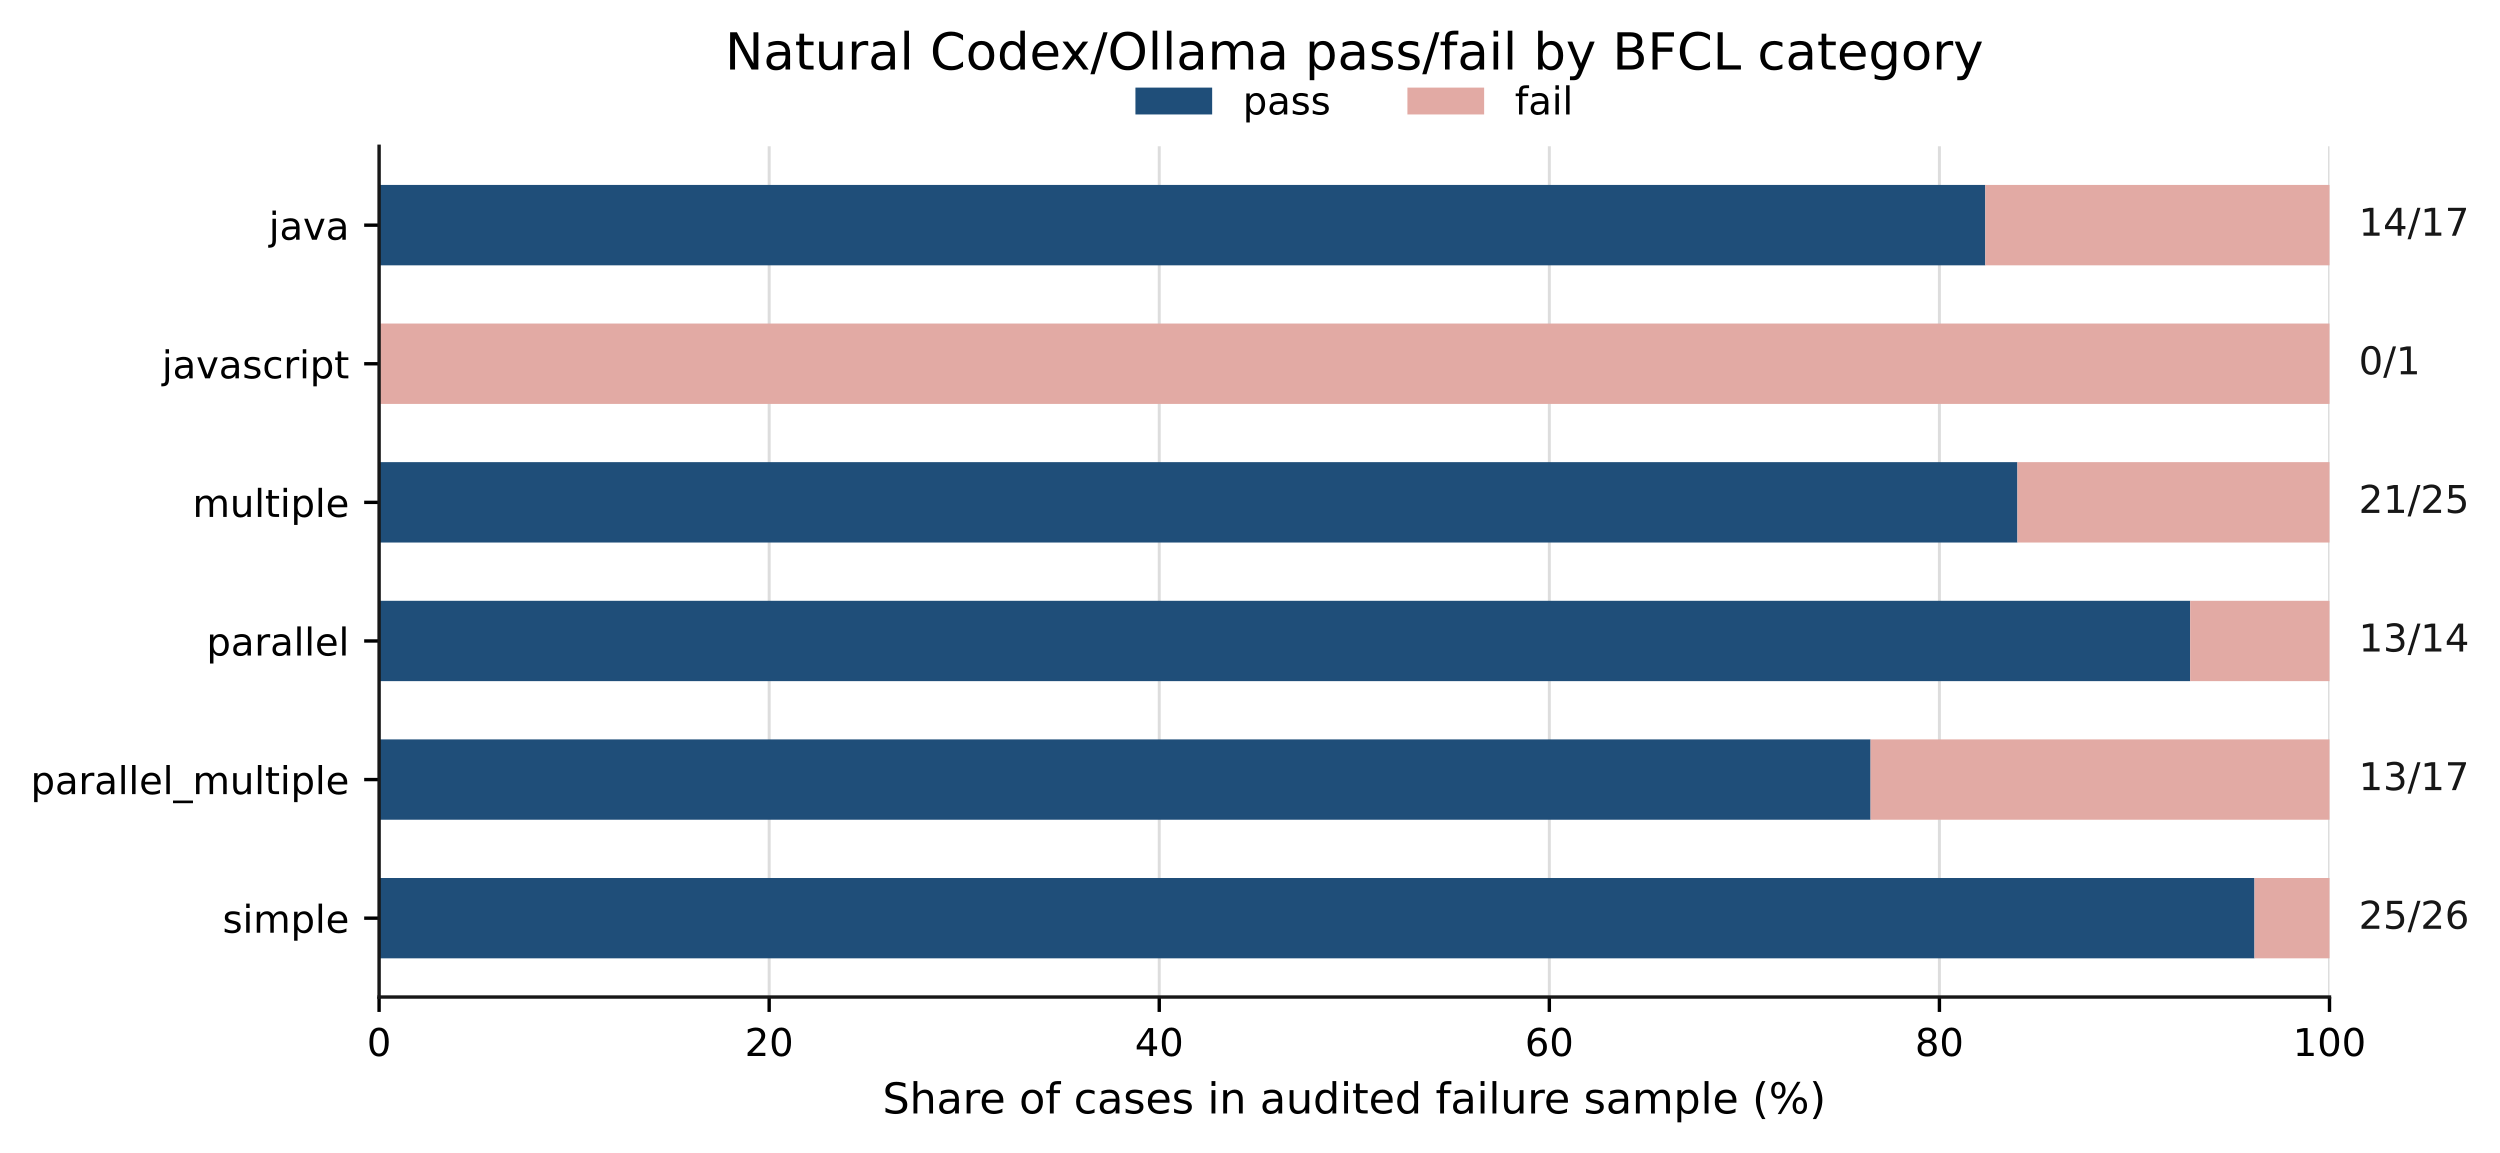
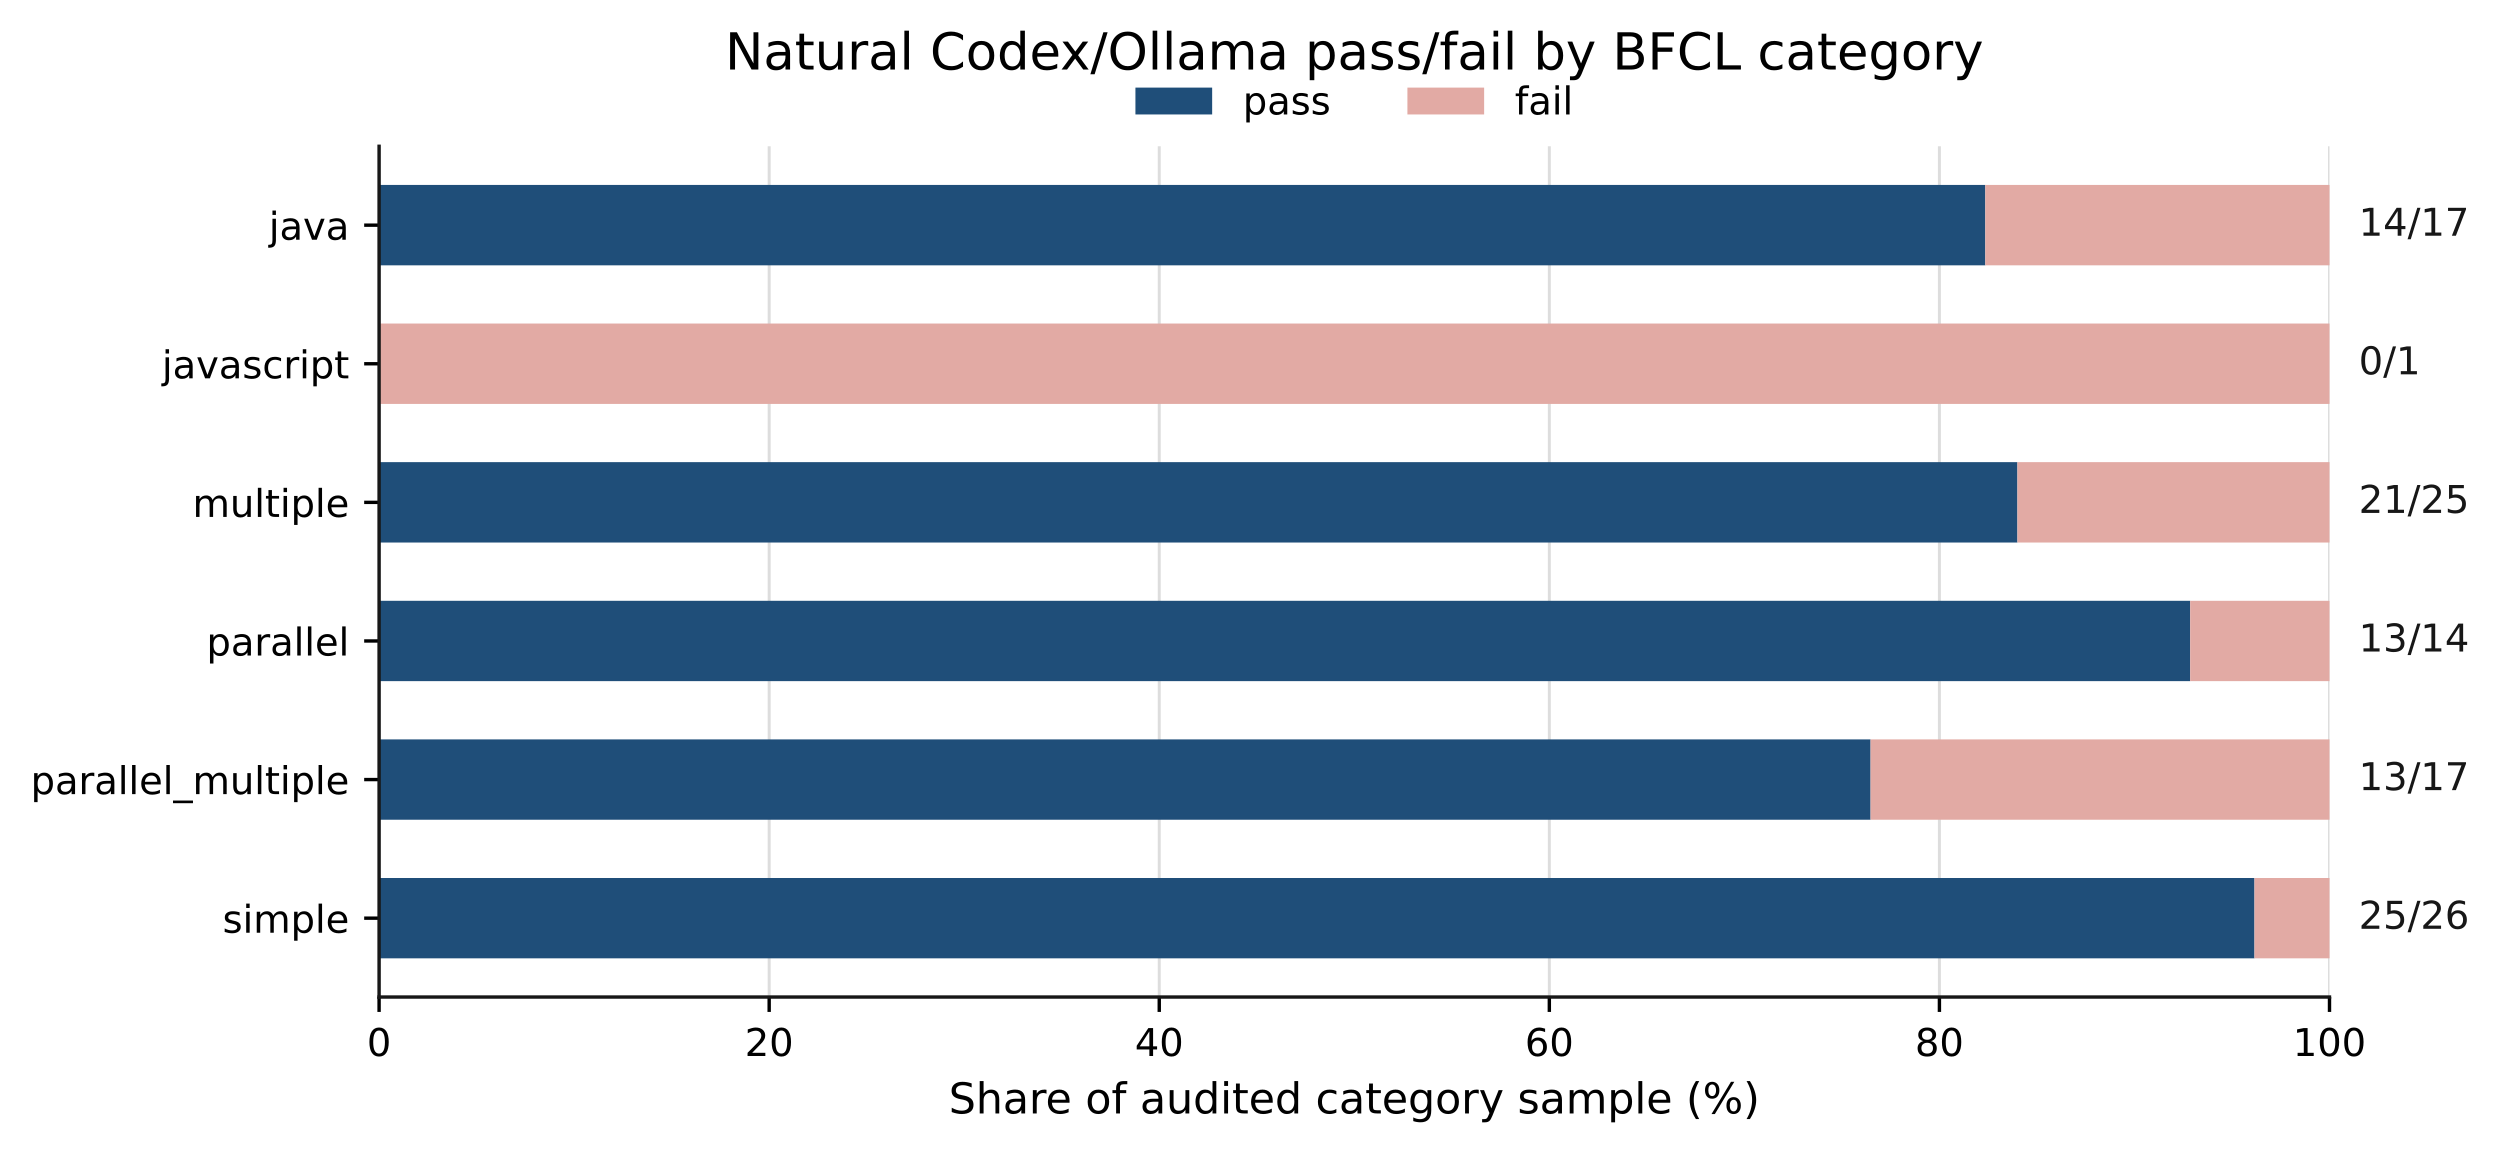
<svg xmlns="http://www.w3.org/2000/svg" xmlns:xlink="http://www.w3.org/1999/xlink" width="586.494pt" height="270.491pt" viewBox="0 0 586.494 270.491" version="1.1">
  <defs>
    <style type="text/css">*{stroke-linejoin: round; stroke-linecap: butt}</style>
  </defs>
  <g id="figure_1">
    <g id="patch_1">
      <path d="M 0 270.491  L 586.494 270.491  L 586.494 0  L 0 0  z " style="fill: #ffffff" />
    </g>
    <g id="axes_1">
      <g id="patch_2">
        <path d="M 88.934 233.902  L 546.494 233.902  L 546.494 34.318  L 88.934 34.318  z " style="fill: #ffffff" />
      </g>
      <g id="matplotlib.axis_1">
        <g id="xtick_1">
          <g id="line2d_1">
-             <path d="M 88.934 233.902  L 88.934 34.318  " clip-path="url(#p6a7d05f46f)" style="fill: none; stroke: #dddddd; stroke-width: 0.7; stroke-linecap: square" />
+             <path d="M 88.934 233.902  L 88.934 34.318  " clip-path="url(#p9cceabc64c)" style="fill: none; stroke: #dddddd; stroke-width: 0.7; stroke-linecap: square" />
          </g>
          <g id="line2d_2">
            <defs>
-               <path id="mc7c9128665" d="M 0 0  L 0 3.5  " style="stroke: #000000; stroke-width: 0.8" />
+               <path id="mf9ac090a3a" d="M 0 0  L 0 3.5  " style="stroke: #000000; stroke-width: 0.8" />
            </defs>
            <g>
-               <use xlink:href="#mc7c9128665" x="88.934" y="233.902" style="stroke: #000000; stroke-width: 0.8" />
+               <use xlink:href="#mf9ac090a3a" x="88.934" y="233.902" style="stroke: #000000; stroke-width: 0.8" />
            </g>
          </g>
          <g id="text_1">
            <text style="font-size: 9px; font-family: 'DejaVu Sans'; text-anchor: middle" x="88.934" y="247.741" transform="rotate(-0 88.93375 247.7407)">0</text>
          </g>
        </g>
        <g id="xtick_2">
          <g id="line2d_3">
-             <path d="M 180.446 233.902  L 180.446 34.318  " clip-path="url(#p6a7d05f46f)" style="fill: none; stroke: #dddddd; stroke-width: 0.7; stroke-linecap: square" />
+             <path d="M 180.446 233.902  L 180.446 34.318  " clip-path="url(#p9cceabc64c)" style="fill: none; stroke: #dddddd; stroke-width: 0.7; stroke-linecap: square" />
          </g>
          <g id="line2d_4">
            <g>
-               <use xlink:href="#mc7c9128665" x="180.446" y="233.902" style="stroke: #000000; stroke-width: 0.8" />
+               <use xlink:href="#mf9ac090a3a" x="180.446" y="233.902" style="stroke: #000000; stroke-width: 0.8" />
            </g>
          </g>
          <g id="text_2">
            <text style="font-size: 9px; font-family: 'DejaVu Sans'; text-anchor: middle" x="180.446" y="247.741" transform="rotate(-0 180.4458 247.7407)">20</text>
          </g>
        </g>
        <g id="xtick_3">
          <g id="line2d_5">
-             <path d="M 271.958 233.902  L 271.958 34.318  " clip-path="url(#p6a7d05f46f)" style="fill: none; stroke: #dddddd; stroke-width: 0.7; stroke-linecap: square" />
+             <path d="M 271.958 233.902  L 271.958 34.318  " clip-path="url(#p9cceabc64c)" style="fill: none; stroke: #dddddd; stroke-width: 0.7; stroke-linecap: square" />
          </g>
          <g id="line2d_6">
            <g>
-               <use xlink:href="#mc7c9128665" x="271.958" y="233.902" style="stroke: #000000; stroke-width: 0.8" />
+               <use xlink:href="#mf9ac090a3a" x="271.958" y="233.902" style="stroke: #000000; stroke-width: 0.8" />
            </g>
          </g>
          <g id="text_3">
            <text style="font-size: 9px; font-family: 'DejaVu Sans'; text-anchor: middle" x="271.958" y="247.741" transform="rotate(-0 271.9577 247.7407)">40</text>
          </g>
        </g>
        <g id="xtick_4">
          <g id="line2d_7">
-             <path d="M 363.47 233.902  L 363.47 34.318  " clip-path="url(#p6a7d05f46f)" style="fill: none; stroke: #dddddd; stroke-width: 0.7; stroke-linecap: square" />
+             <path d="M 363.47 233.902  L 363.47 34.318  " clip-path="url(#p9cceabc64c)" style="fill: none; stroke: #dddddd; stroke-width: 0.7; stroke-linecap: square" />
          </g>
          <g id="line2d_8">
            <g>
-               <use xlink:href="#mc7c9128665" x="363.47" y="233.902" style="stroke: #000000; stroke-width: 0.8" />
+               <use xlink:href="#mf9ac090a3a" x="363.47" y="233.902" style="stroke: #000000; stroke-width: 0.8" />
            </g>
          </g>
          <g id="text_4">
            <text style="font-size: 9px; font-family: 'DejaVu Sans'; text-anchor: middle" x="363.47" y="247.741" transform="rotate(-0 363.4697 247.7407)">60</text>
          </g>
        </g>
        <g id="xtick_5">
          <g id="line2d_9">
-             <path d="M 454.982 233.902  L 454.982 34.318  " clip-path="url(#p6a7d05f46f)" style="fill: none; stroke: #dddddd; stroke-width: 0.7; stroke-linecap: square" />
+             <path d="M 454.982 233.902  L 454.982 34.318  " clip-path="url(#p9cceabc64c)" style="fill: none; stroke: #dddddd; stroke-width: 0.7; stroke-linecap: square" />
          </g>
          <g id="line2d_10">
            <g>
-               <use xlink:href="#mc7c9128665" x="454.982" y="233.902" style="stroke: #000000; stroke-width: 0.8" />
+               <use xlink:href="#mf9ac090a3a" x="454.982" y="233.902" style="stroke: #000000; stroke-width: 0.8" />
            </g>
          </g>
          <g id="text_5">
            <text style="font-size: 9px; font-family: 'DejaVu Sans'; text-anchor: middle" x="454.982" y="247.741" transform="rotate(-0 454.9817 247.7407)">80</text>
          </g>
        </g>
        <g id="xtick_6">
          <g id="line2d_11">
-             <path d="M 546.494 233.902  L 546.494 34.318  " clip-path="url(#p6a7d05f46f)" style="fill: none; stroke: #dddddd; stroke-width: 0.7; stroke-linecap: square" />
+             <path d="M 546.494 233.902  L 546.494 34.318  " clip-path="url(#p9cceabc64c)" style="fill: none; stroke: #dddddd; stroke-width: 0.7; stroke-linecap: square" />
          </g>
          <g id="line2d_12">
            <g>
-               <use xlink:href="#mc7c9128665" x="546.494" y="233.902" style="stroke: #000000; stroke-width: 0.8" />
+               <use xlink:href="#mf9ac090a3a" x="546.494" y="233.902" style="stroke: #000000; stroke-width: 0.8" />
            </g>
          </g>
          <g id="text_6">
            <text style="font-size: 9px; font-family: 'DejaVu Sans'; text-anchor: middle" x="546.494" y="247.741" transform="rotate(-0 546.4937 247.7407)">100</text>
          </g>
        </g>
        <g id="text_7">
-           <text style="font-size: 10px; font-family: 'DejaVu Sans'; text-anchor: middle" x="317.714" y="261.211" transform="rotate(-0 317.7138 261.2109)">Share of cases in audited failure sample (%)</text>
+           <text style="font-size: 10px; font-family: 'DejaVu Sans'; text-anchor: middle" x="317.714" y="261.211" transform="rotate(-0 317.7138 261.2109)">Share of audited category sample (%)</text>
        </g>
      </g>
      <g id="matplotlib.axis_2">
        <g id="ytick_1">
          <g id="line2d_13">
            <defs>
-               <path id="m97fa3329cd" d="M 0 0  L -3.5 0  " style="stroke: #000000; stroke-width: 0.8" />
+               <path id="m139421ef9a" d="M 0 0  L -3.5 0  " style="stroke: #000000; stroke-width: 0.8" />
            </defs>
            <g>
-               <use xlink:href="#m97fa3329cd" x="88.934" y="52.82" style="stroke: #000000; stroke-width: 0.8" />
+               <use xlink:href="#m139421ef9a" x="88.934" y="52.82" style="stroke: #000000; stroke-width: 0.8" />
            </g>
          </g>
          <g id="text_8">
            <text style="font-size: 9px; font-family: 'DejaVu Sans'; text-anchor: end" x="81.934" y="56.239" transform="rotate(-0 81.93375 56.2391)">java</text>
          </g>
        </g>
        <g id="ytick_2">
          <g id="line2d_14">
            <g>
-               <use xlink:href="#m97fa3329cd" x="88.934" y="85.336" style="stroke: #000000; stroke-width: 0.8" />
+               <use xlink:href="#m139421ef9a" x="88.934" y="85.336" style="stroke: #000000; stroke-width: 0.8" />
            </g>
          </g>
          <g id="text_9">
            <text style="font-size: 9px; font-family: 'DejaVu Sans'; text-anchor: end" x="81.934" y="88.755" transform="rotate(-0 81.93375 88.75523)">javascript</text>
          </g>
        </g>
        <g id="ytick_3">
          <g id="line2d_15">
            <g>
-               <use xlink:href="#m97fa3329cd" x="88.934" y="117.852" style="stroke: #000000; stroke-width: 0.8" />
+               <use xlink:href="#m139421ef9a" x="88.934" y="117.852" style="stroke: #000000; stroke-width: 0.8" />
            </g>
          </g>
          <g id="text_10">
            <text style="font-size: 9px; font-family: 'DejaVu Sans'; text-anchor: end" x="81.934" y="121.271" transform="rotate(-0 81.93375 121.2714)">multiple</text>
          </g>
        </g>
        <g id="ytick_4">
          <g id="line2d_16">
            <g>
-               <use xlink:href="#m97fa3329cd" x="88.934" y="150.368" style="stroke: #000000; stroke-width: 0.8" />
+               <use xlink:href="#m139421ef9a" x="88.934" y="150.368" style="stroke: #000000; stroke-width: 0.8" />
            </g>
          </g>
          <g id="text_11">
            <text style="font-size: 9px; font-family: 'DejaVu Sans'; text-anchor: end" x="81.934" y="153.787" transform="rotate(-0 81.93375 153.7875)">parallel</text>
          </g>
        </g>
        <g id="ytick_5">
          <g id="line2d_17">
            <g>
-               <use xlink:href="#m97fa3329cd" x="88.934" y="182.884" style="stroke: #000000; stroke-width: 0.8" />
+               <use xlink:href="#m139421ef9a" x="88.934" y="182.884" style="stroke: #000000; stroke-width: 0.8" />
            </g>
          </g>
          <g id="text_12">
            <text style="font-size: 9px; font-family: 'DejaVu Sans'; text-anchor: end" x="81.934" y="186.304" transform="rotate(-0 81.93375 186.3036)">parallel_multiple</text>
          </g>
        </g>
        <g id="ytick_6">
          <g id="line2d_18">
            <g>
-               <use xlink:href="#m97fa3329cd" x="88.934" y="215.4" style="stroke: #000000; stroke-width: 0.8" />
+               <use xlink:href="#m139421ef9a" x="88.934" y="215.4" style="stroke: #000000; stroke-width: 0.8" />
            </g>
          </g>
          <g id="text_13">
            <text style="font-size: 9px; font-family: 'DejaVu Sans'; text-anchor: end" x="81.934" y="218.82" transform="rotate(-0 81.93375 218.8197)">simple</text>
          </g>
        </g>
      </g>
      <g id="patch_3">
-         <path d="M 88.934 43.39  L 465.748 43.39  L 465.748 62.249  L 88.934 62.249  z " clip-path="url(#p6a7d05f46f)" style="fill: #1f4e79" />
+         <path d="M 88.934 43.39  L 465.748 43.39  L 465.748 62.249  L 88.934 62.249  z " clip-path="url(#p9cceabc64c)" style="fill: #1f4e79" />
      </g>
      <g id="patch_4">
-         <path d="M 88.934 75.906  L 88.934 75.906  L 88.934 94.766  L 88.934 94.766  z " clip-path="url(#p6a7d05f46f)" style="fill: #1f4e79" />
+         <path d="M 88.934 75.906  L 88.934 75.906  L 88.934 94.766  L 88.934 94.766  z " clip-path="url(#p9cceabc64c)" style="fill: #1f4e79" />
      </g>
      <g id="patch_5">
-         <path d="M 88.934 108.422  L 473.284 108.422  L 473.284 127.282  L 88.934 127.282  z " clip-path="url(#p6a7d05f46f)" style="fill: #1f4e79" />
+         <path d="M 88.934 108.422  L 473.284 108.422  L 473.284 127.282  L 88.934 127.282  z " clip-path="url(#p9cceabc64c)" style="fill: #1f4e79" />
      </g>
      <g id="patch_6">
-         <path d="M 88.934 140.939  L 513.811 140.939  L 513.811 159.798  L 88.934 159.798  z " clip-path="url(#p6a7d05f46f)" style="fill: #1f4e79" />
+         <path d="M 88.934 140.939  L 513.811 140.939  L 513.811 159.798  L 88.934 159.798  z " clip-path="url(#p9cceabc64c)" style="fill: #1f4e79" />
      </g>
      <g id="patch_7">
-         <path d="M 88.934 173.455  L 438.833 173.455  L 438.833 192.314  L 88.934 192.314  z " clip-path="url(#p6a7d05f46f)" style="fill: #1f4e79" />
+         <path d="M 88.934 173.455  L 438.833 173.455  L 438.833 192.314  L 88.934 192.314  z " clip-path="url(#p9cceabc64c)" style="fill: #1f4e79" />
      </g>
      <g id="patch_8">
-         <path d="M 88.934 205.971  L 528.895 205.971  L 528.895 224.83  L 88.934 224.83  z " clip-path="url(#p6a7d05f46f)" style="fill: #1f4e79" />
+         <path d="M 88.934 205.971  L 528.895 205.971  L 528.895 224.83  L 88.934 224.83  z " clip-path="url(#p9cceabc64c)" style="fill: #1f4e79" />
      </g>
      <g id="patch_9">
-         <path d="M 465.748 43.39  L 546.494 43.39  L 546.494 62.249  L 465.748 62.249  z " clip-path="url(#p6a7d05f46f)" style="fill: #e2aaa4" />
+         <path d="M 465.748 43.39  L 546.494 43.39  L 546.494 62.249  L 465.748 62.249  z " clip-path="url(#p9cceabc64c)" style="fill: #e2aaa4" />
      </g>
      <g id="patch_10">
-         <path d="M 88.934 75.906  L 546.494 75.906  L 546.494 94.766  L 88.934 94.766  z " clip-path="url(#p6a7d05f46f)" style="fill: #e2aaa4" />
+         <path d="M 88.934 75.906  L 546.494 75.906  L 546.494 94.766  L 88.934 94.766  z " clip-path="url(#p9cceabc64c)" style="fill: #e2aaa4" />
      </g>
      <g id="patch_11">
-         <path d="M 473.284 108.422  L 546.494 108.422  L 546.494 127.282  L 473.284 127.282  z " clip-path="url(#p6a7d05f46f)" style="fill: #e2aaa4" />
+         <path d="M 473.284 108.422  L 546.494 108.422  L 546.494 127.282  L 473.284 127.282  z " clip-path="url(#p9cceabc64c)" style="fill: #e2aaa4" />
      </g>
      <g id="patch_12">
-         <path d="M 513.811 140.939  L 546.494 140.939  L 546.494 159.798  L 513.811 159.798  z " clip-path="url(#p6a7d05f46f)" style="fill: #e2aaa4" />
+         <path d="M 513.811 140.939  L 546.494 140.939  L 546.494 159.798  L 513.811 159.798  z " clip-path="url(#p9cceabc64c)" style="fill: #e2aaa4" />
      </g>
      <g id="patch_13">
-         <path d="M 438.833 173.455  L 546.494 173.455  L 546.494 192.314  L 438.833 192.314  z " clip-path="url(#p6a7d05f46f)" style="fill: #e2aaa4" />
+         <path d="M 438.833 173.455  L 546.494 173.455  L 546.494 192.314  L 438.833 192.314  z " clip-path="url(#p9cceabc64c)" style="fill: #e2aaa4" />
      </g>
      <g id="patch_14">
-         <path d="M 528.895 205.971  L 546.494 205.971  L 546.494 224.83  L 528.895 224.83  z " clip-path="url(#p6a7d05f46f)" style="fill: #e2aaa4" />
+         <path d="M 528.895 205.971  L 546.494 205.971  L 546.494 224.83  L 528.895 224.83  z " clip-path="url(#p9cceabc64c)" style="fill: #e2aaa4" />
      </g>
      <g id="patch_15">
        <path d="M 88.934 233.902  L 88.934 34.318  " style="fill: none; stroke: #171717; stroke-width: 0.8; stroke-linejoin: miter; stroke-linecap: square" />
      </g>
      <g id="patch_16">
        <path d="M 88.934 233.902  L 546.494 233.902  " style="fill: none; stroke: #171717; stroke-width: 0.8; stroke-linejoin: miter; stroke-linecap: square" />
      </g>
      <g id="text_14">
        <text style="font-size: 9px; font-family: 'DejaVu Sans'; text-anchor: start; fill: #171717" x="553.357" y="55.303" transform="rotate(-0 553.3572 55.30324)">14/17</text>
      </g>
      <g id="text_15">
        <text style="font-size: 9px; font-family: 'DejaVu Sans'; text-anchor: start; fill: #171717" x="553.357" y="87.819" transform="rotate(-0 553.3572 87.81937)">0/1</text>
      </g>
      <g id="text_16">
        <text style="font-size: 9px; font-family: 'DejaVu Sans'; text-anchor: start; fill: #171717" x="553.357" y="120.335" transform="rotate(-0 553.3572 120.3355)">21/25</text>
      </g>
      <g id="text_17">
        <text style="font-size: 9px; font-family: 'DejaVu Sans'; text-anchor: start; fill: #171717" x="553.357" y="152.852" transform="rotate(-0 553.3572 152.8516)">13/14</text>
      </g>
      <g id="text_18">
        <text style="font-size: 9px; font-family: 'DejaVu Sans'; text-anchor: start; fill: #171717" x="553.357" y="185.368" transform="rotate(-0 553.3572 185.3678)">13/17</text>
      </g>
      <g id="text_19">
        <text style="font-size: 9px; font-family: 'DejaVu Sans'; text-anchor: start; fill: #171717" x="553.357" y="217.884" transform="rotate(-0 553.3572 217.8839)">25/26</text>
      </g>
      <g id="text_20">
        <text style="font-size: 12px; font-family: 'DejaVu Sans'; text-anchor: middle" x="317.714" y="16.318" transform="rotate(-0 317.7138 16.31812)">Natural Codex/Ollama pass/fail by BFCL category</text>
      </g>
      <g id="legend_1">
        <g id="patch_17">
          <path d="M 266.369 26.851  L 284.369 26.851  L 284.369 20.551  L 266.369 20.551  z " style="fill: #1f4e79" />
        </g>
        <g id="text_21">
          <text style="font-size: 9px; font-family: 'DejaVu Sans'; text-anchor: start" x="291.569" y="26.851" transform="rotate(-0 291.5688 26.85057)">pass</text>
        </g>
        <g id="patch_18">
          <path d="M 330.175 26.851  L 348.175 26.851  L 348.175 20.551  L 330.175 20.551  z " style="fill: #e2aaa4" />
        </g>
        <g id="text_22">
          <text style="font-size: 9px; font-family: 'DejaVu Sans'; text-anchor: start" x="355.375" y="26.851" transform="rotate(-0 355.3745 26.85057)">fail</text>
        </g>
      </g>
    </g>
  </g>
  <defs>
-     <clipPath id="p6a7d05f46f">
+     <clipPath id="p9cceabc64c">
      <rect x="88.934" y="34.318" width="457.56" height="199.584" />
    </clipPath>
  </defs>
</svg>
